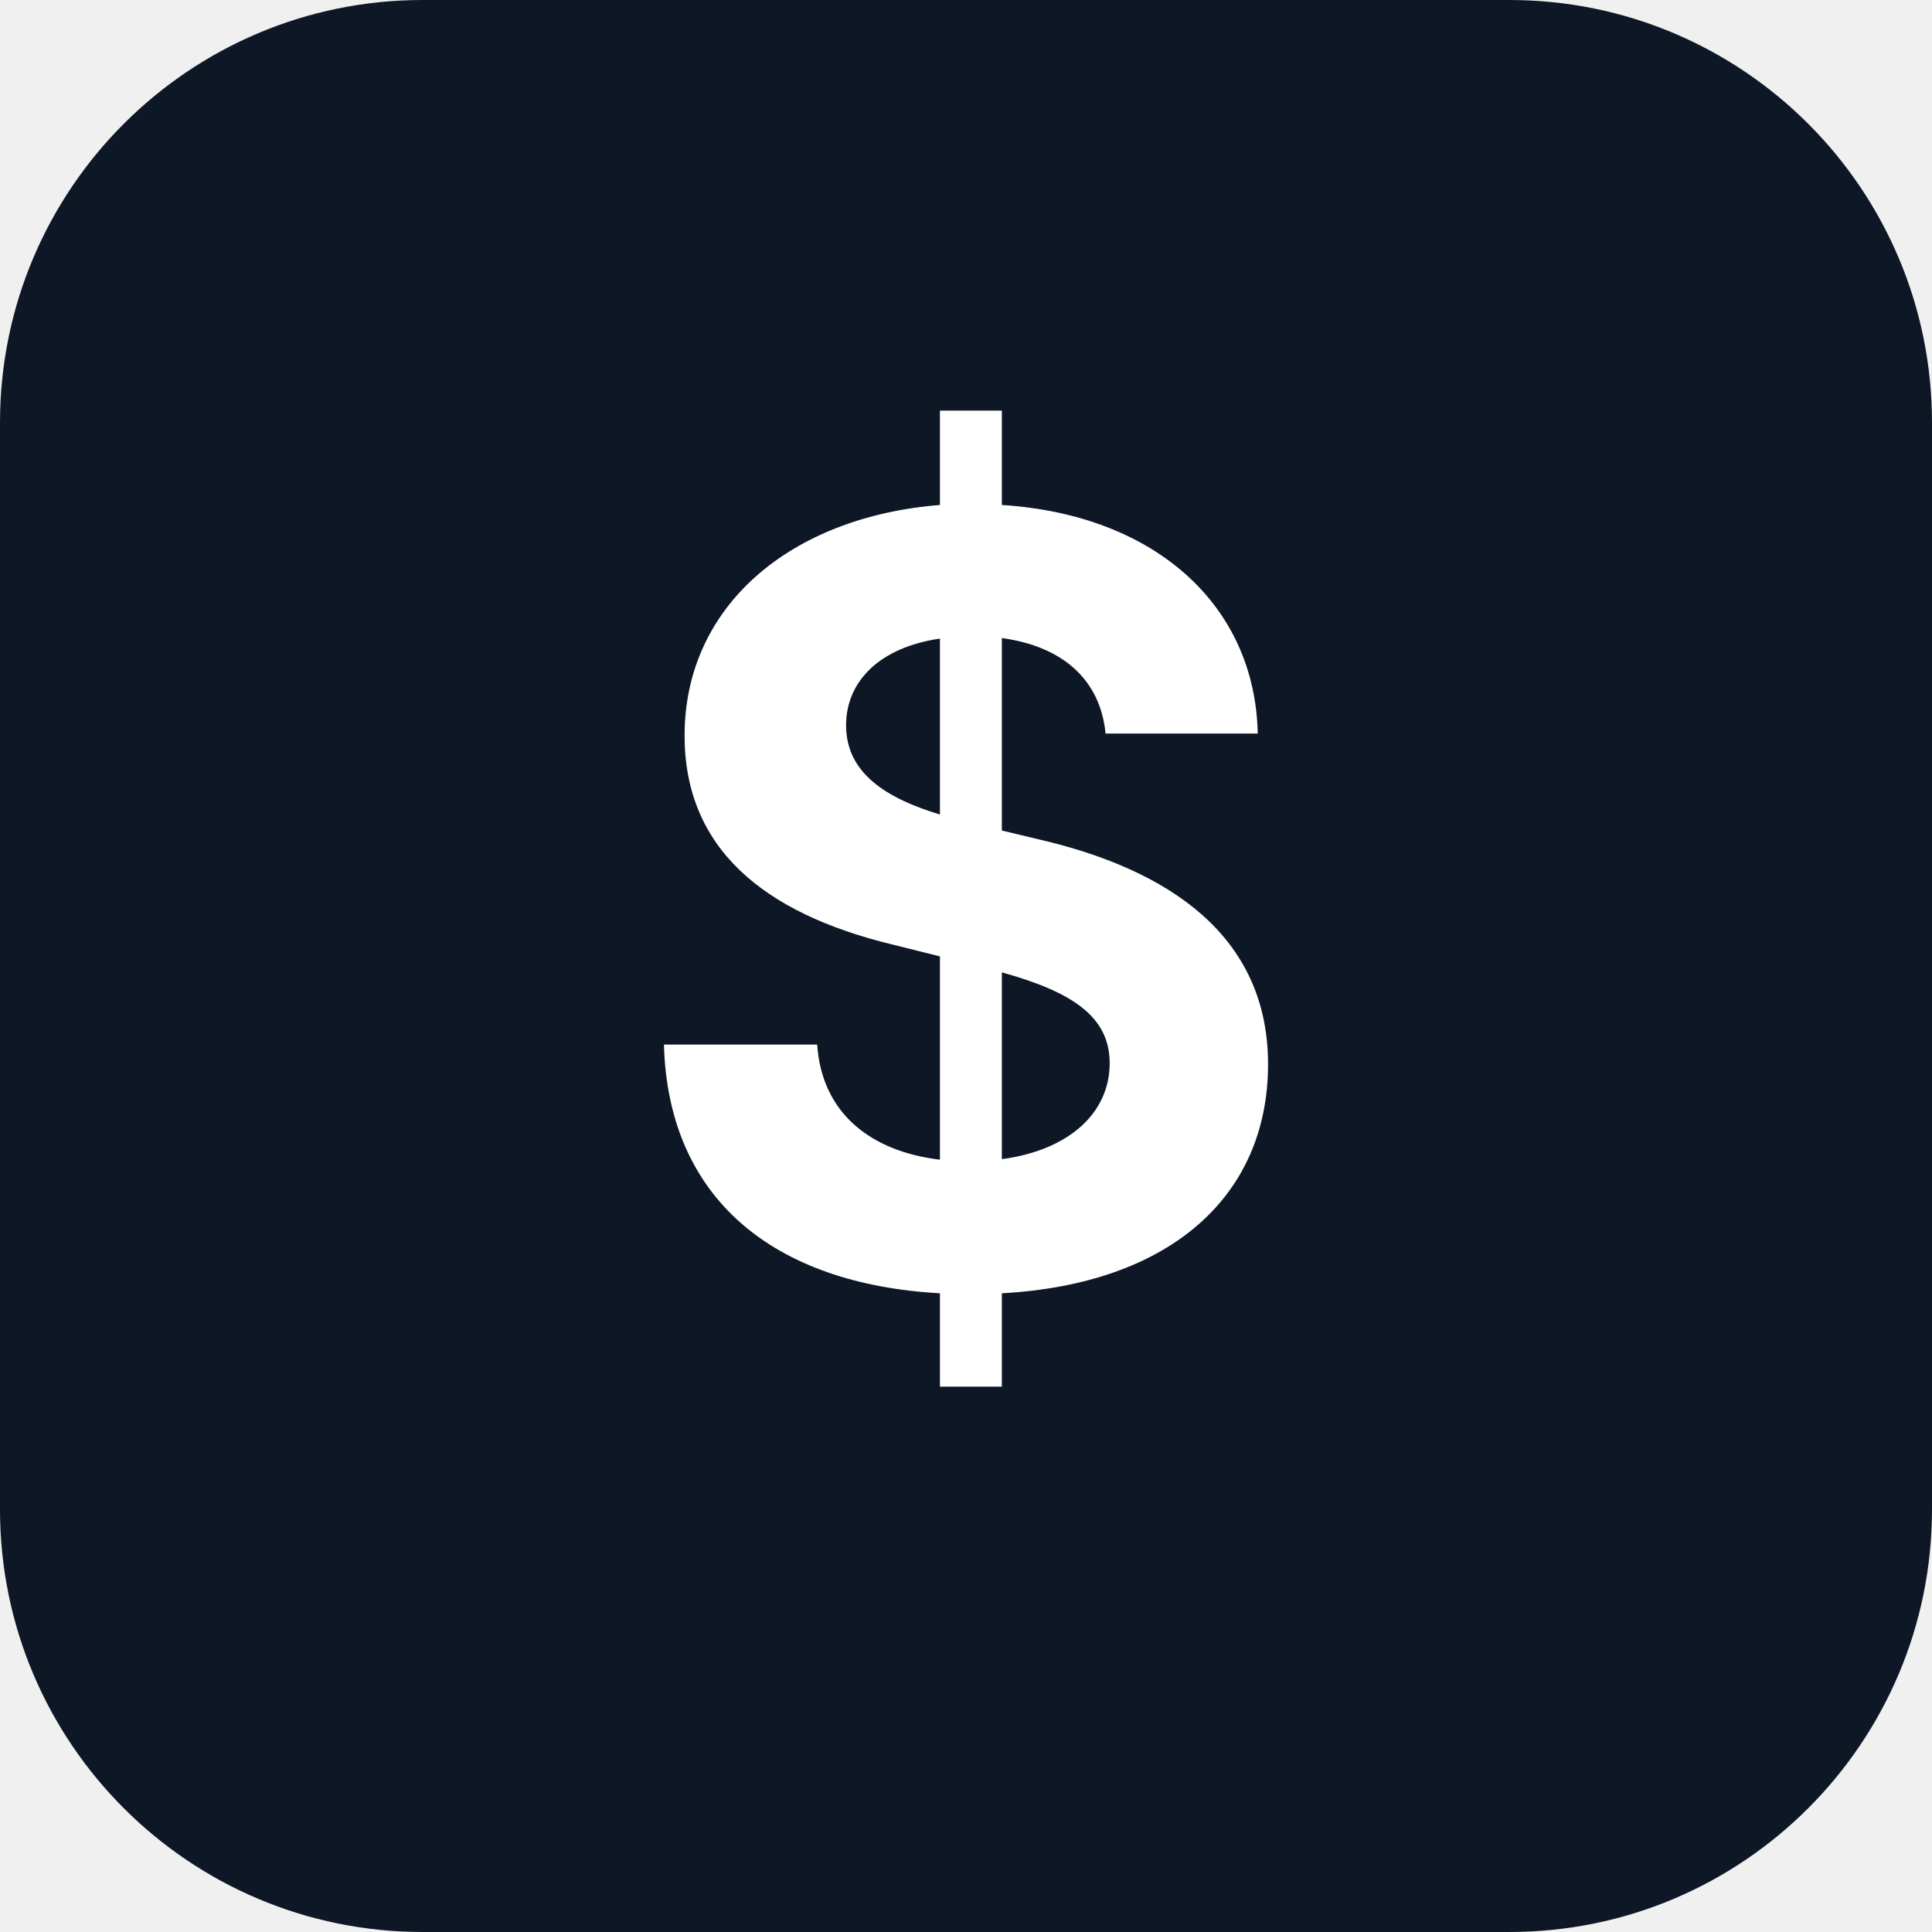
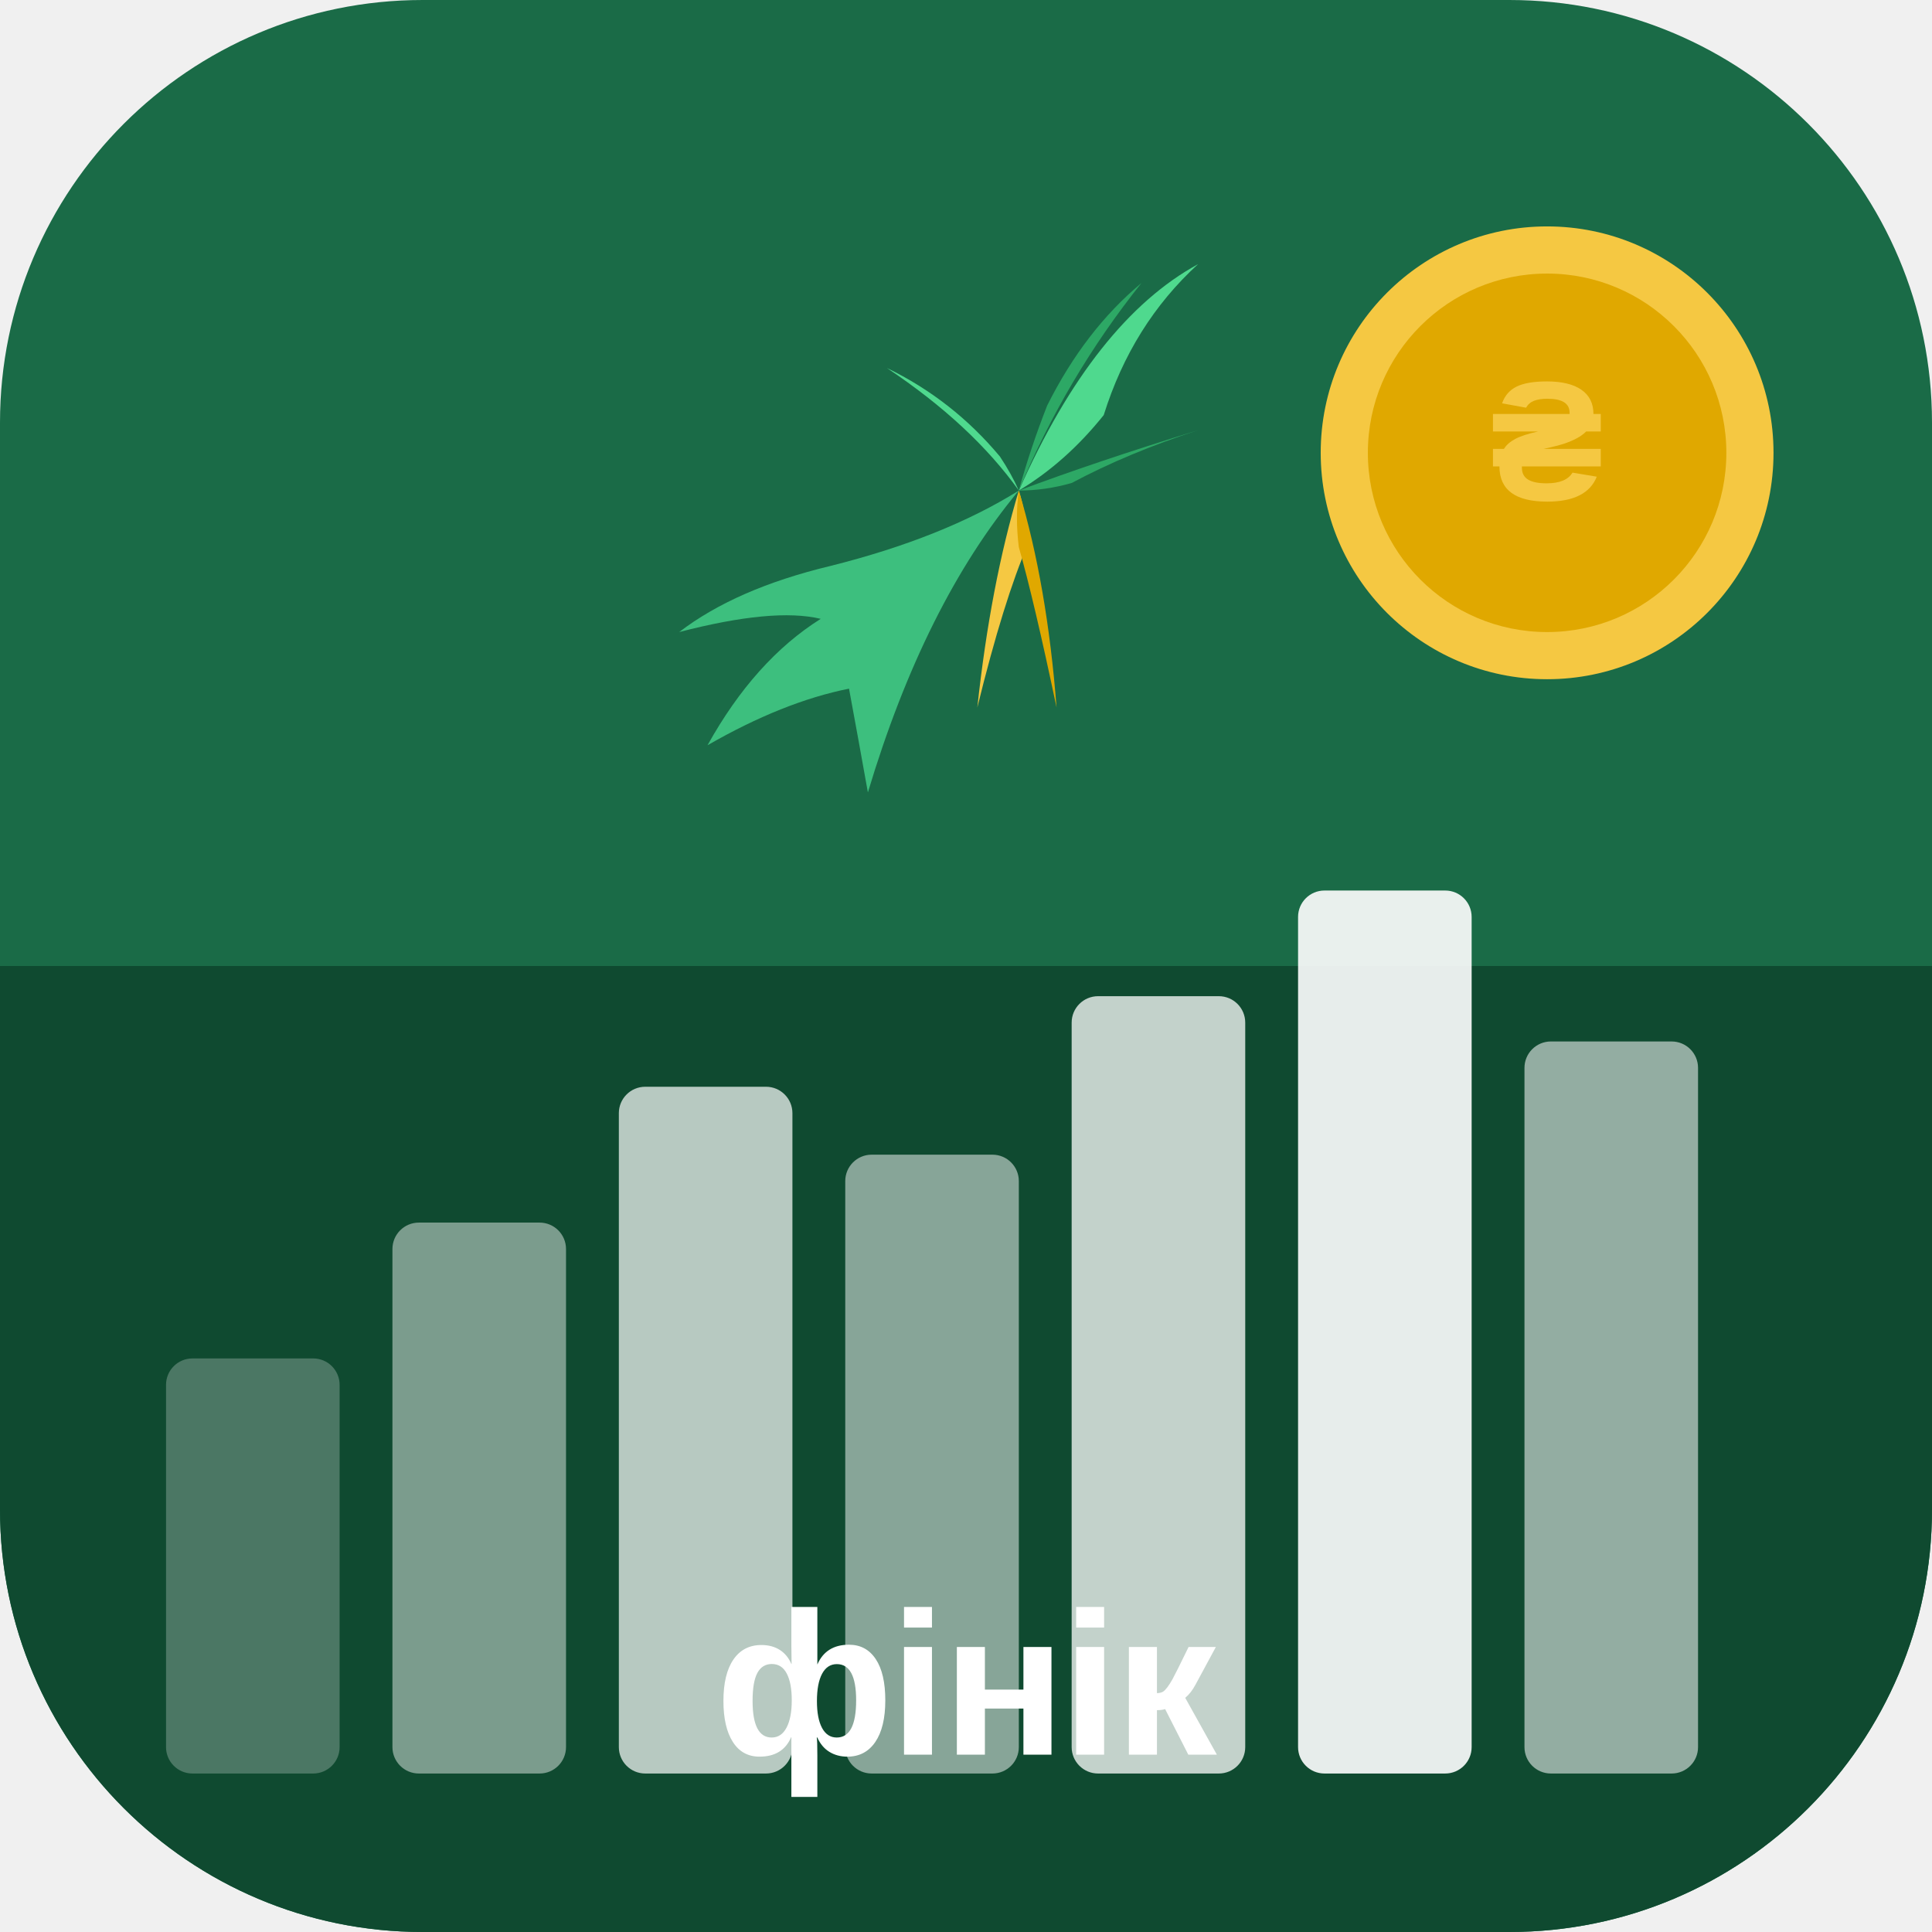
- <svg xmlns="http://www.w3.org/2000/svg" viewBox="0 0 512 512">
-   <rect width="512" height="512" rx="112" fill="#0d1726" />
-   <text x="256" y="340" font-family="system-ui, -apple-system, sans-serif" font-size="280" font-weight="700" text-anchor="middle" fill="white">$</text>
+ <svg xmlns="http://www.w3.org/2000/svg" width="1024" height="1024" viewBox="0 0 1024 1024">
+   <defs>
+     <clipPath id="iconClip">
+       <rect x="0" y="0" width="1024" height="1024" rx="224" />
+     </clipPath>
+   </defs>
+   <rect x="0" y="0" width="1024" height="1024" rx="224" fill="#1a6b47" />
+   <rect x="0" y="512" width="1024" height="512" fill="#0f4a30" clip-path="url(#iconClip)" />
+   <g clip-path="url(#iconClip)">
+     <rect x="88" y="720" width="92" height="220" rx="14" fill="rgba(255,255,255,0.25)" />
+     <rect x="208" y="648" width="92" height="292" rx="14" fill="rgba(255,255,255,0.45)" />
+     <rect x="328" y="576" width="92" height="364" rx="14" fill="rgba(255,255,255,0.7)" />
+     <rect x="448" y="612" width="92" height="328" rx="14" fill="rgba(255,255,255,0.5)" />
+     <rect x="568" y="528" width="92" height="412" rx="14" fill="rgba(255,255,255,0.75)" />
+     <rect x="688" y="472" width="92" height="468" rx="14" fill="rgba(255,255,255,0.9)" />
+     <rect x="808" y="552" width="92" height="388" rx="14" fill="rgba(255,255,255,0.55)" />
+     <path d="M460 420 Q490 320 540 260 Q500 285 440 300 Q390 312 360 335 Q410 322 435 328 Q400 350 375 395 Q415 372 450 365 Q455 392 460 420Z" fill="#3dbf7e" />
+     <path d="M540 260 Q580 170 635 140 Q600 172 585 220 Q565 245 540 260Z" fill="#4fd98e" />
+     <path d="M540 260 Q565 200 605 150 Q575 175 555 215 Q546 238 540 260Z" fill="#2da865" />
+     <path d="M540 260 Q515 225 470 195 Q505 212 530 242 Q536 251 540 260Z" fill="#4fd98e" />
+     <path d="M540 260 Q580 245 635 228 Q598 240 568 256 Q554 260 540 260Z" fill="#2da865" />
+     <path d="M540 260 Q525 310 518 375 Q532 318 545 288 Q544 273 540 260Z" fill="#f5c842" />
+     <path d="M540 260 Q555 310 560 375 Q548 318 540 290 Q538 274 540 260Z" fill="#e0a800" />
+     <circle cx="820" cy="240" r="120" fill="#f5c842" />
+     <circle cx="820" cy="240" r="95" fill="#e0a800" />
+     <text x="820" y="265" text-anchor="middle" font-family="-apple-system, Arial, sans-serif" font-weight="800" font-size="90" fill="#f5c842">₴</text>
+   </g>
+   <text x="512" y="930" text-anchor="middle" font-family="-apple-system, 'SF Pro Rounded', Arial Rounded MT Bold, Arial, sans-serif" font-weight="700" font-size="108" letter-spacing="-2" fill="white">фінік</text>
</svg>
